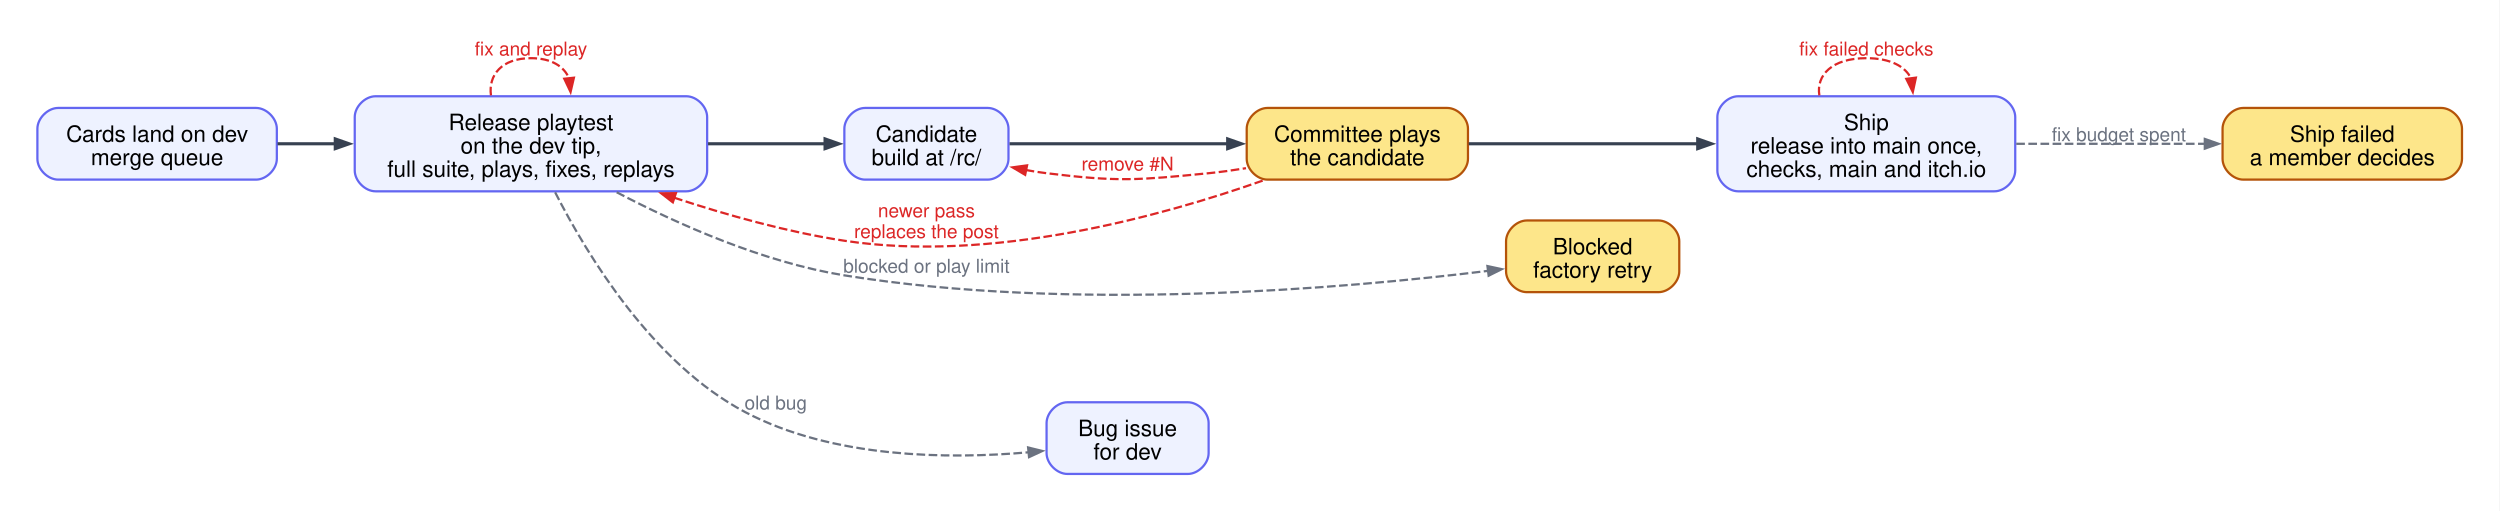
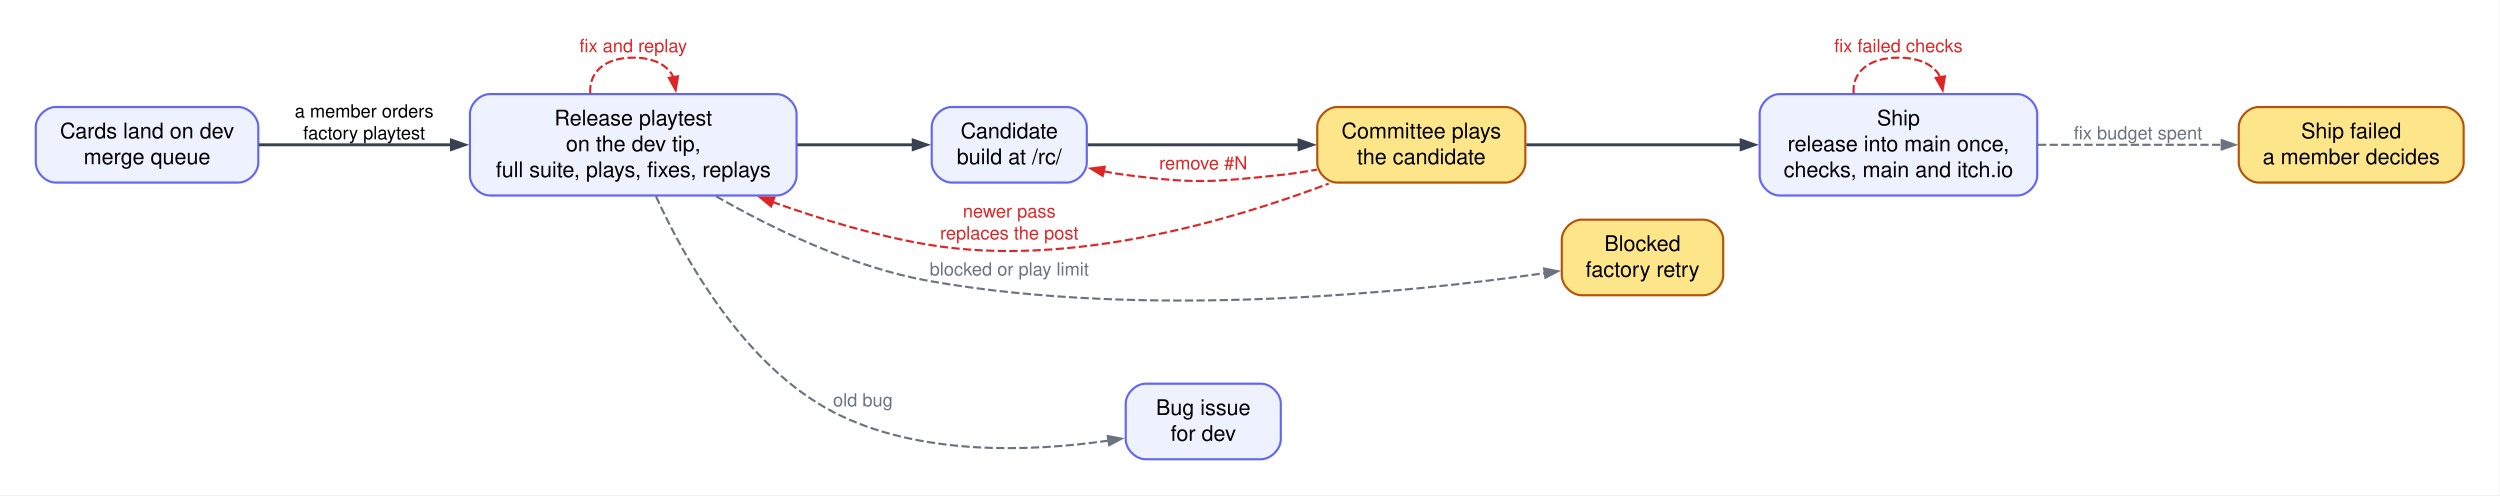
- <svg xmlns="http://www.w3.org/2000/svg" width="1444pt" height="295pt" viewBox="0.00 0.00 1444.00 295.00">
-   <g id="graph0" class="graph" transform="scale(1 1) rotate(0) translate(21.6 273.75)">
-     <polygon fill="white" stroke="none" points="-21.6,21.6 -21.6,-273.75 1422.05,-273.75 1422.05,21.6 -21.6,21.6" />
+ <svg xmlns="http://www.w3.org/2000/svg" width="1509pt" height="299pt" viewBox="0.00 0.00 1509.00 299.00">
+   <g id="graph0" class="graph" transform="scale(1 1) rotate(0) translate(21.6 277.2)">
+     <polygon fill="white" stroke="none" points="-21.6,21.6 -21.6,-277.2 1487.06,-277.2 1487.06,21.6 -21.6,21.6" />
    <g id="node1" class="node">
-       <path fill="#eef2ff" stroke="#6366f1" stroke-width="1.3" d="M126.3,-211.4C126.3,-211.4 12,-211.4 12,-211.4 6,-211.4 0,-205.4 0,-199.4 0,-199.4 0,-182 0,-182 0,-176 6,-170 12,-170 12,-170 126.3,-170 126.3,-170 132.3,-170 138.3,-176 138.3,-182 138.3,-182 138.3,-199.4 138.3,-199.4 138.3,-205.4 132.3,-211.4 126.3,-211.4" />
-       <text xml:space="preserve" text-anchor="middle" x="69.15" y="-191.85" font-family="Helvetica,sans-Serif" font-size="13.00">Cards land on dev</text>
-       <text xml:space="preserve" text-anchor="middle" x="69.15" y="-178.35" font-family="Helvetica,sans-Serif" font-size="13.00">merge queue</text>
+       <path fill="#eef2ff" stroke="#6366f1" stroke-width="1.3" d="M122.31,-212.6C122.31,-212.6 12,-212.6 12,-212.6 6,-212.6 0,-206.6 0,-200.6 0,-200.6 0,-179 0,-179 0,-173 6,-167 12,-167 12,-167 122.31,-167 122.31,-167 128.31,-167 134.31,-173 134.31,-179 134.31,-179 134.31,-200.6 134.31,-200.6 134.31,-206.6 128.31,-212.6 122.31,-212.6" />
+       <text xml:space="preserve" text-anchor="middle" x="67.16" y="-193.7" font-family="Helvetica,sans-Serif" font-size="13.00">Cards land on dev</text>
+       <text xml:space="preserve" text-anchor="middle" x="67.16" y="-178.1" font-family="Helvetica,sans-Serif" font-size="13.00">merge queue</text>
    </g>
    <g id="node2" class="node">
-       <path fill="#eef2ff" stroke="#6366f1" stroke-width="1.3" d="M374.85,-218.15C374.85,-218.15 195.3,-218.15 195.3,-218.15 189.3,-218.15 183.3,-212.15 183.3,-206.15 183.3,-206.15 183.3,-175.25 183.3,-175.25 183.3,-169.25 189.3,-163.25 195.3,-163.25 195.3,-163.25 374.85,-163.25 374.85,-163.25 380.85,-163.25 386.85,-169.25 386.85,-175.25 386.85,-175.25 386.85,-206.15 386.85,-206.15 386.85,-212.15 380.85,-218.15 374.85,-218.15" />
-       <text xml:space="preserve" text-anchor="middle" x="285.08" y="-198.6" font-family="Helvetica,sans-Serif" font-size="13.00">Release playtest</text>
-       <text xml:space="preserve" text-anchor="middle" x="285.08" y="-185.1" font-family="Helvetica,sans-Serif" font-size="13.00">on the dev tip,</text>
-       <text xml:space="preserve" text-anchor="middle" x="285.08" y="-171.6" font-family="Helvetica,sans-Serif" font-size="13.00">full suite, plays, fixes, replays</text>
+       <path fill="#eef2ff" stroke="#6366f1" stroke-width="1.3" d="M447.21,-220.4C447.21,-220.4 274.06,-220.4 274.06,-220.4 268.06,-220.4 262.06,-214.4 262.06,-208.4 262.06,-208.4 262.06,-171.2 262.06,-171.2 262.06,-165.2 268.06,-159.2 274.06,-159.2 274.06,-159.2 447.21,-159.2 447.21,-159.2 453.21,-159.2 459.21,-165.2 459.21,-171.2 459.21,-171.2 459.21,-208.4 459.21,-208.4 459.21,-214.4 453.21,-220.4 447.21,-220.4" />
+       <text xml:space="preserve" text-anchor="middle" x="360.64" y="-201.5" font-family="Helvetica,sans-Serif" font-size="13.00">Release playtest</text>
+       <text xml:space="preserve" text-anchor="middle" x="360.64" y="-185.9" font-family="Helvetica,sans-Serif" font-size="13.00">on the dev tip,</text>
+       <text xml:space="preserve" text-anchor="middle" x="360.64" y="-170.3" font-family="Helvetica,sans-Serif" font-size="13.00">full suite, plays, fixes, replays</text>
    </g>
    <g id="edge1" class="edge">
-       <path fill="none" stroke="#374151" stroke-width="1.8" d="M138.72,-190.7C149.48,-190.7 160.84,-190.7 172.27,-190.7" />
-       <polygon fill="#374151" stroke="#374151" stroke-width="1.8" points="172.05,-193.5 180.05,-190.7 172.05,-187.9 172.05,-193.5" />
+       <path fill="none" stroke="#374151" stroke-width="1.8" d="M134.66,-189.8C169.13,-189.8 212.1,-189.8 251.23,-189.8" />
+       <polygon fill="#374151" stroke="#374151" stroke-width="1.8" points="250.89,-192.6 258.89,-189.8 250.89,-187 250.89,-192.6" />
+       <text xml:space="preserve" text-anchor="middle" x="198.19" y="-206.3" font-family="Helvetica,sans-Serif" font-size="11.00">a member orders</text>
+       <text xml:space="preserve" text-anchor="middle" x="198.19" y="-193.1" font-family="Helvetica,sans-Serif" font-size="11.00">factory playtest</text>
    </g>
    <g id="edge7" class="edge">
-       <path fill="none" stroke="#dc2626" stroke-width="1.3" stroke-dasharray="5,2" d="M261.98,-218.66C260.39,-230.29 268.08,-240.15 285.08,-240.15 297.02,-240.15 304.37,-235.28 307.13,-228.34" />
-       <polygon fill="#dc2626" stroke="#dc2626" stroke-width="1.3" points="309.89,-228.87 307.96,-220.62 304.32,-228.27 309.89,-228.87" />
-       <text xml:space="preserve" text-anchor="middle" x="285.08" y="-241.7" font-family="Helvetica,sans-Serif" font-size="11.00" fill="#dc2626">fix and replay</text>
+       <path fill="none" stroke="#dc2626" stroke-width="1.3" stroke-dasharray="5,2" d="M334.72,-220.86C333.72,-232.65 342.36,-242.4 360.64,-242.4 373.48,-242.4 381.57,-237.58 384.89,-230.62" />
+       <polygon fill="#dc2626" stroke="#dc2626" stroke-width="1.3" points="387.64,-231.15 386.22,-222.8 382.12,-230.22 387.64,-231.15" />
+       <text xml:space="preserve" text-anchor="middle" x="360.64" y="-245.7" font-family="Helvetica,sans-Serif" font-size="11.00" fill="#dc2626">fix and replay</text>
    </g>
    <g id="node3" class="node">
-       <path fill="#eef2ff" stroke="#6366f1" stroke-width="1.3" d="M548.9,-211.4C548.9,-211.4 478.1,-211.4 478.1,-211.4 472.1,-211.4 466.1,-205.4 466.1,-199.4 466.1,-199.4 466.1,-182 466.1,-182 466.1,-176 472.1,-170 478.1,-170 478.1,-170 548.9,-170 548.9,-170 554.9,-170 560.9,-176 560.9,-182 560.9,-182 560.9,-199.4 560.9,-199.4 560.9,-205.4 554.9,-211.4 548.9,-211.4" />
-       <text xml:space="preserve" text-anchor="middle" x="513.5" y="-191.85" font-family="Helvetica,sans-Serif" font-size="13.00">Candidate</text>
-       <text xml:space="preserve" text-anchor="middle" x="513.5" y="-178.35" font-family="Helvetica,sans-Serif" font-size="13.00">build at /rc/</text>
+       <path fill="#eef2ff" stroke="#6366f1" stroke-width="1.3" d="M622.39,-212.6C622.39,-212.6 552.79,-212.6 552.79,-212.6 546.79,-212.6 540.79,-206.6 540.79,-200.6 540.79,-200.6 540.79,-179 540.79,-179 540.79,-173 546.79,-167 552.79,-167 552.79,-167 622.39,-167 622.39,-167 628.39,-167 634.39,-173 634.39,-179 634.39,-179 634.39,-200.6 634.39,-200.6 634.39,-206.6 628.39,-212.6 622.39,-212.6" />
+       <text xml:space="preserve" text-anchor="middle" x="587.59" y="-193.7" font-family="Helvetica,sans-Serif" font-size="13.00">Candidate</text>
+       <text xml:space="preserve" text-anchor="middle" x="587.59" y="-178.1" font-family="Helvetica,sans-Serif" font-size="13.00">build at /rc/</text>
    </g>
    <g id="edge2" class="edge">
-       <path fill="none" stroke="#374151" stroke-width="1.8" d="M387.37,-190.7C410.63,-190.7 434.57,-190.7 455.2,-190.7" />
-       <polygon fill="#374151" stroke="#374151" stroke-width="1.8" points="454.95,-193.5 462.95,-190.7 454.95,-187.9 454.95,-193.5" />
+       <path fill="none" stroke="#374151" stroke-width="1.8" d="M459.65,-189.8C483.66,-189.8 508.56,-189.8 529.88,-189.8" />
+       <polygon fill="#374151" stroke="#374151" stroke-width="1.8" points="529.63,-192.6 537.63,-189.8 529.63,-187 529.63,-192.6" />
    </g>
    <g id="node4" class="node">
-       <path fill="#fde68a" stroke="#b45309" stroke-width="1.3" d="M814.3,-211.4C814.3,-211.4 710.5,-211.4 710.5,-211.4 704.5,-211.4 698.5,-205.4 698.5,-199.4 698.5,-199.4 698.5,-182 698.5,-182 698.5,-176 704.5,-170 710.5,-170 710.5,-170 814.3,-170 814.3,-170 820.3,-170 826.3,-176 826.3,-182 826.3,-182 826.3,-199.4 826.3,-199.4 826.3,-205.4 820.3,-211.4 814.3,-211.4" />
-       <text xml:space="preserve" text-anchor="middle" x="762.4" y="-191.85" font-family="Helvetica,sans-Serif" font-size="13.00">Committee plays</text>
-       <text xml:space="preserve" text-anchor="middle" x="762.4" y="-178.35" font-family="Helvetica,sans-Serif" font-size="13.00">the candidate</text>
+       <path fill="#fde68a" stroke="#b45309" stroke-width="1.3" d="M887.1,-212.6C887.1,-212.6 785.49,-212.6 785.49,-212.6 779.49,-212.6 773.49,-206.6 773.49,-200.6 773.49,-200.6 773.49,-179 773.49,-179 773.49,-173 779.49,-167 785.49,-167 785.49,-167 887.1,-167 887.1,-167 893.1,-167 899.1,-173 899.1,-179 899.1,-179 899.1,-200.6 899.1,-200.6 899.1,-206.6 893.1,-212.6 887.1,-212.6" />
+       <text xml:space="preserve" text-anchor="middle" x="836.29" y="-193.7" font-family="Helvetica,sans-Serif" font-size="13.00">Committee plays</text>
+       <text xml:space="preserve" text-anchor="middle" x="836.29" y="-178.1" font-family="Helvetica,sans-Serif" font-size="13.00">the candidate</text>
    </g>
    <g id="edge5" class="edge">
-       <path fill="none" stroke="#dc2626" stroke-width="1.3" stroke-dasharray="5,2" d="M367.75,-159.58C398.15,-149.53 433.25,-139.69 466.1,-134.7 550.96,-121.81 648.7,-148.61 707.72,-169.41" />
-       <polygon fill="#dc2626" stroke="#dc2626" stroke-width="1.3" points="367.03,-156.87 360.34,-162.08 368.81,-162.18 367.03,-156.87" />
-       <text xml:space="preserve" text-anchor="middle" x="513.5" y="-148.25" font-family="Helvetica,sans-Serif" font-size="11.00" fill="#dc2626">newer pass</text>
-       <text xml:space="preserve" text-anchor="middle" x="513.5" y="-136.25" font-family="Helvetica,sans-Serif" font-size="11.00" fill="#dc2626">replaces the post</text>
+       <path fill="none" stroke="#dc2626" stroke-width="1.3" stroke-dasharray="5,2" d="M444.43,-155.38C473.85,-144.84 507.55,-134.65 539.3,-129.4 623.9,-115.41 721.17,-143.93 780.42,-166.36" />
+       <polygon fill="#dc2626" stroke="#dc2626" stroke-width="1.3" points="443.85,-152.61 437.29,-157.98 445.77,-157.87 443.85,-152.61" />
+       <text xml:space="preserve" text-anchor="middle" x="587.59" y="-145.9" font-family="Helvetica,sans-Serif" font-size="11.00" fill="#dc2626">newer pass</text>
+       <text xml:space="preserve" text-anchor="middle" x="587.59" y="-132.7" font-family="Helvetica,sans-Serif" font-size="11.00" fill="#dc2626">replaces the post</text>
    </g>
    <g id="node6" class="node">
-       <path fill="#fde68a" stroke="#b45309" stroke-width="1.3" d="M936.35,-146.4C936.35,-146.4 860.3,-146.4 860.3,-146.4 854.3,-146.4 848.3,-140.4 848.3,-134.4 848.3,-134.4 848.3,-117 848.3,-117 848.3,-111 854.3,-105 860.3,-105 860.3,-105 936.35,-105 936.35,-105 942.35,-105 948.35,-111 948.35,-117 948.35,-117 948.35,-134.4 948.35,-134.4 948.35,-140.4 942.35,-146.4 936.35,-146.4" />
-       <text xml:space="preserve" text-anchor="middle" x="898.33" y="-126.85" font-family="Helvetica,sans-Serif" font-size="13.00">Blocked</text>
-       <text xml:space="preserve" text-anchor="middle" x="898.33" y="-113.35" font-family="Helvetica,sans-Serif" font-size="13.00">factory retry</text>
+       <path fill="#fde68a" stroke="#b45309" stroke-width="1.3" d="M1006.52,-144.6C1006.52,-144.6 933.1,-144.6 933.1,-144.6 927.1,-144.6 921.1,-138.6 921.1,-132.6 921.1,-132.6 921.1,-111 921.1,-111 921.1,-105 927.1,-99 933.1,-99 933.1,-99 1006.52,-99 1006.52,-99 1012.52,-99 1018.52,-105 1018.52,-111 1018.52,-111 1018.52,-132.6 1018.52,-132.6 1018.52,-138.6 1012.52,-144.6 1006.52,-144.6" />
+       <text xml:space="preserve" text-anchor="middle" x="969.81" y="-125.7" font-family="Helvetica,sans-Serif" font-size="13.00">Blocked</text>
+       <text xml:space="preserve" text-anchor="middle" x="969.81" y="-110.1" font-family="Helvetica,sans-Serif" font-size="13.00">factory retry</text>
    </g>
    <g id="edge9" class="edge">
-       <path fill="none" stroke="#6b7280" stroke-width="1.3" stroke-dasharray="5,2" d="M334.59,-162.7C369.77,-144.3 419.21,-122.28 466.1,-114.7 597.53,-93.46 754.37,-107.02 837.95,-117.3" />
-       <polygon fill="#6b7280" stroke="#6b7280" stroke-width="1.3" points="837.54,-120.07 845.82,-118.29 838.24,-114.51 837.54,-120.07" />
-       <text xml:space="preserve" text-anchor="middle" x="513.5" y="-116.25" font-family="Helvetica,sans-Serif" font-size="11.00" fill="#6b7280">blocked or play limit</text>
+       <path fill="none" stroke="#6b7280" stroke-width="1.3" stroke-dasharray="5,2" d="M410.64,-158.71C445.09,-139.01 493.11,-115.76 539.3,-107.6 670.61,-84.39 827.93,-100.51 910.94,-112.36" />
+       <polygon fill="#6b7280" stroke="#6b7280" stroke-width="1.3" points="910.42,-115.11 918.74,-113.49 911.22,-109.57 910.42,-115.11" />
+       <text xml:space="preserve" text-anchor="middle" x="587.59" y="-110.9" font-family="Helvetica,sans-Serif" font-size="11.00" fill="#6b7280">blocked or play limit</text>
    </g>
    <g id="node7" class="node">
-       <path fill="#eef2ff" stroke="#6366f1" stroke-width="1.3" d="M664.5,-41.4C664.5,-41.4 594.9,-41.4 594.9,-41.4 588.9,-41.4 582.9,-35.4 582.9,-29.4 582.9,-29.4 582.9,-12 582.9,-12 582.9,-6 588.9,0 594.9,0 594.9,0 664.5,0 664.5,0 670.5,0 676.5,-6 676.5,-12 676.5,-12 676.5,-29.4 676.5,-29.4 676.5,-35.4 670.5,-41.4 664.5,-41.4" />
-       <text xml:space="preserve" text-anchor="middle" x="629.7" y="-21.85" font-family="Helvetica,sans-Serif" font-size="13.00">Bug issue</text>
-       <text xml:space="preserve" text-anchor="middle" x="629.7" y="-8.35" font-family="Helvetica,sans-Serif" font-size="13.00">for dev</text>
+       <path fill="#eef2ff" stroke="#6366f1" stroke-width="1.3" d="M739.49,-45.6C739.49,-45.6 669.89,-45.6 669.89,-45.6 663.89,-45.6 657.89,-39.6 657.89,-33.6 657.89,-33.6 657.89,-12 657.89,-12 657.89,-6 663.89,0 669.89,0 669.89,0 739.49,0 739.49,0 745.49,0 751.49,-6 751.49,-12 751.49,-12 751.49,-33.6 751.49,-33.6 751.49,-39.6 745.49,-45.6 739.49,-45.6" />
+       <text xml:space="preserve" text-anchor="middle" x="704.69" y="-26.7" font-family="Helvetica,sans-Serif" font-size="13.00">Bug issue</text>
+       <text xml:space="preserve" text-anchor="middle" x="704.69" y="-11.1" font-family="Helvetica,sans-Serif" font-size="13.00">for dev</text>
    </g>
    <g id="edge10" class="edge">
-       <path fill="none" stroke="#6b7280" stroke-width="1.3" stroke-dasharray="5,2" d="M299.05,-162.68C317.62,-126.19 355.54,-63.76 408.85,-35.7 459.47,-9.06 525.96,-8.42 572.51,-12.5" />
-       <polygon fill="#6b7280" stroke="#6b7280" stroke-width="1.3" points="572.23,-15.28 580.47,-13.27 572.78,-9.71 572.23,-15.28" />
-       <text xml:space="preserve" text-anchor="middle" x="426.48" y="-37.25" font-family="Helvetica,sans-Serif" font-size="11.00" fill="#6b7280">old bug</text>
+       <path fill="none" stroke="#6b7280" stroke-width="1.3" stroke-dasharray="5,2" d="M374.32,-158.72C391.92,-120.24 427.72,-56.4 481.21,-28.6 532.74,-1.82 600.46,-4.48 647.59,-11.25" />
+       <polygon fill="#6b7280" stroke="#6b7280" stroke-width="1.3" points="647.04,-14 655.37,-12.45 647.89,-8.47 647.04,-14" />
+       <text xml:space="preserve" text-anchor="middle" x="499.25" y="-31.9" font-family="Helvetica,sans-Serif" font-size="11.00" fill="#6b7280">old bug</text>
    </g>
    <g id="edge3" class="edge">
-       <path fill="none" stroke="#374151" stroke-width="1.8" d="M561.52,-190.7C597.17,-190.7 646.85,-190.7 687.76,-190.7" />
-       <polygon fill="#374151" stroke="#374151" stroke-width="1.8" points="687.5,-193.5 695.5,-190.7 687.5,-187.9 687.5,-193.5" />
+       <path fill="none" stroke="#374151" stroke-width="1.8" d="M635,-189.8C670.95,-189.8 721.42,-189.8 762.7,-189.8" />
+       <polygon fill="#374151" stroke="#374151" stroke-width="1.8" points="762.54,-192.6 770.54,-189.8 762.54,-187 762.54,-192.6" />
    </g>
    <g id="edge6" class="edge">
-       <path fill="none" stroke="#dc2626" stroke-width="1.3" stroke-dasharray="5,2" d="M570.8,-175.57C574.87,-174.82 578.94,-174.19 582.9,-173.7 624.19,-168.65 635.1,-169.6 676.5,-173.7 683.53,-174.4 690.84,-175.41 698.09,-176.6" />
-       <polygon fill="#dc2626" stroke="#dc2626" stroke-width="1.3" points="570.54,-172.76 563.24,-177.08 571.64,-178.25 570.54,-172.76" />
-       <text xml:space="preserve" text-anchor="middle" x="629.7" y="-175.25" font-family="Helvetica,sans-Serif" font-size="11.00" fill="#dc2626">remove #N</text>
+       <path fill="none" stroke="#dc2626" stroke-width="1.3" stroke-dasharray="5,2" d="M644.6,-173.79C649.07,-172.91 653.54,-172.16 657.89,-171.6 699.15,-166.27 710.13,-167.16 751.49,-171.6 758.6,-172.36 765.98,-173.48 773.3,-174.79" />
+       <polygon fill="#dc2626" stroke="#dc2626" stroke-width="1.3" points="644.01,-171.06 636.79,-175.48 645.2,-176.53 644.01,-171.06" />
+       <text xml:space="preserve" text-anchor="middle" x="704.69" y="-174.9" font-family="Helvetica,sans-Serif" font-size="11.00" fill="#dc2626">remove #N</text>
    </g>
    <g id="node5" class="node">
-       <path fill="#eef2ff" stroke="#6366f1" stroke-width="1.3" d="M1130.4,-218.15C1130.4,-218.15 982.35,-218.15 982.35,-218.15 976.35,-218.15 970.35,-212.15 970.35,-206.15 970.35,-206.15 970.35,-175.25 970.35,-175.25 970.35,-169.25 976.35,-163.25 982.35,-163.25 982.35,-163.25 1130.4,-163.25 1130.4,-163.25 1136.4,-163.25 1142.4,-169.25 1142.4,-175.25 1142.4,-175.25 1142.4,-206.15 1142.4,-206.15 1142.4,-212.15 1136.4,-218.15 1130.4,-218.15" />
-       <text xml:space="preserve" text-anchor="middle" x="1056.38" y="-198.6" font-family="Helvetica,sans-Serif" font-size="13.00">Ship</text>
-       <text xml:space="preserve" text-anchor="middle" x="1056.38" y="-185.1" font-family="Helvetica,sans-Serif" font-size="13.00">release into main once,</text>
-       <text xml:space="preserve" text-anchor="middle" x="1056.38" y="-171.6" font-family="Helvetica,sans-Serif" font-size="13.00">checks, main and itch.io</text>
+       <path fill="#eef2ff" stroke="#6366f1" stroke-width="1.3" d="M1196.06,-220.4C1196.06,-220.4 1052.52,-220.4 1052.52,-220.4 1046.52,-220.4 1040.52,-214.4 1040.52,-208.4 1040.52,-208.4 1040.52,-171.2 1040.52,-171.2 1040.52,-165.2 1046.52,-159.2 1052.52,-159.2 1052.52,-159.2 1196.06,-159.2 1196.06,-159.2 1202.06,-159.2 1208.06,-165.2 1208.06,-171.2 1208.06,-171.2 1208.06,-208.4 1208.06,-208.4 1208.06,-214.4 1202.06,-220.4 1196.06,-220.4" />
+       <text xml:space="preserve" text-anchor="middle" x="1124.29" y="-201.5" font-family="Helvetica,sans-Serif" font-size="13.00">Ship</text>
+       <text xml:space="preserve" text-anchor="middle" x="1124.29" y="-185.9" font-family="Helvetica,sans-Serif" font-size="13.00">release into main once,</text>
+       <text xml:space="preserve" text-anchor="middle" x="1124.29" y="-170.3" font-family="Helvetica,sans-Serif" font-size="13.00">checks, main and itch.io</text>
    </g>
    <g id="edge4" class="edge">
-       <path fill="none" stroke="#374151" stroke-width="1.8" d="M826.75,-190.7C865.41,-190.7 915.6,-190.7 959.1,-190.7" />
-       <polygon fill="#374151" stroke="#374151" stroke-width="1.8" points="958.99,-193.5 966.99,-190.7 958.99,-187.9 958.99,-193.5" />
+       <path fill="none" stroke="#374151" stroke-width="1.8" d="M899.7,-189.8C937.66,-189.8 986.86,-189.8 1029.44,-189.8" />
+       <polygon fill="#374151" stroke="#374151" stroke-width="1.8" points="1029.39,-192.6 1037.39,-189.8 1029.39,-187 1029.39,-192.6" />
    </g>
    <g id="edge8" class="edge">
-       <path fill="none" stroke="#dc2626" stroke-width="1.3" stroke-dasharray="5,2" d="M1029.26,-218.66C1027.39,-230.29 1036.43,-240.15 1056.38,-240.15 1070.4,-240.15 1079.03,-235.28 1082.27,-228.34" />
-       <polygon fill="#dc2626" stroke="#dc2626" stroke-width="1.3" points="1085.02,-228.9 1083.24,-220.61 1079.47,-228.2 1085.02,-228.9" />
-       <text xml:space="preserve" text-anchor="middle" x="1056.38" y="-241.7" font-family="Helvetica,sans-Serif" font-size="11.00" fill="#dc2626">fix failed checks</text>
+       <path fill="none" stroke="#dc2626" stroke-width="1.3" stroke-dasharray="5,2" d="M1097.26,-220.86C1096.22,-232.65 1105.23,-242.4 1124.29,-242.4 1137.69,-242.4 1146.13,-237.58 1149.59,-230.62" />
+       <polygon fill="#dc2626" stroke="#dc2626" stroke-width="1.3" points="1152.34,-231.16 1150.98,-222.8 1146.83,-230.18 1152.34,-231.16" />
+       <text xml:space="preserve" text-anchor="middle" x="1124.29" y="-245.7" font-family="Helvetica,sans-Serif" font-size="11.00" fill="#dc2626">fix failed checks</text>
    </g>
    <g id="node8" class="node">
-       <path fill="#fde68a" stroke="#b45309" stroke-width="1.3" d="M1388.45,-211.4C1388.45,-211.4 1274.15,-211.4 1274.15,-211.4 1268.15,-211.4 1262.15,-205.4 1262.15,-199.4 1262.15,-199.4 1262.15,-182 1262.15,-182 1262.15,-176 1268.15,-170 1274.15,-170 1274.15,-170 1388.45,-170 1388.45,-170 1394.45,-170 1400.45,-176 1400.45,-182 1400.45,-182 1400.45,-199.4 1400.45,-199.4 1400.45,-205.4 1394.45,-211.4 1388.45,-211.4" />
-       <text xml:space="preserve" text-anchor="middle" x="1331.3" y="-191.85" font-family="Helvetica,sans-Serif" font-size="13.00">Ship failed</text>
-       <text xml:space="preserve" text-anchor="middle" x="1331.3" y="-178.35" font-family="Helvetica,sans-Serif" font-size="13.00">a member decides</text>
+       <path fill="#fde68a" stroke="#b45309" stroke-width="1.3" d="M1453.46,-212.6C1453.46,-212.6 1341.72,-212.6 1341.72,-212.6 1335.72,-212.6 1329.72,-206.6 1329.72,-200.6 1329.72,-200.6 1329.72,-179 1329.72,-179 1329.72,-173 1335.72,-167 1341.72,-167 1341.72,-167 1453.46,-167 1453.46,-167 1459.46,-167 1465.46,-173 1465.46,-179 1465.46,-179 1465.46,-200.6 1465.46,-200.6 1465.46,-206.6 1459.46,-212.6 1453.46,-212.6" />
+       <text xml:space="preserve" text-anchor="middle" x="1397.59" y="-193.7" font-family="Helvetica,sans-Serif" font-size="13.00">Ship failed</text>
+       <text xml:space="preserve" text-anchor="middle" x="1397.59" y="-178.1" font-family="Helvetica,sans-Serif" font-size="13.00">a member decides</text>
    </g>
    <g id="edge11" class="edge">
-       <path fill="none" stroke="#6b7280" stroke-width="1.3" stroke-dasharray="5,2" d="M1142.98,-190.7C1177.84,-190.7 1217.87,-190.7 1251.95,-190.7" />
-       <polygon fill="#6b7280" stroke="#6b7280" stroke-width="1.3" points="1251.89,-193.5 1259.89,-190.7 1251.89,-187.9 1251.89,-193.5" />
-       <text xml:space="preserve" text-anchor="middle" x="1202.28" y="-192.25" font-family="Helvetica,sans-Serif" font-size="11.00" fill="#6b7280">fix budget spent</text>
+       <path fill="none" stroke="#6b7280" stroke-width="1.3" stroke-dasharray="5,2" d="M1208.53,-189.8C1243.99,-189.8 1285.08,-189.8 1319.8,-189.8" />
+       <polygon fill="#6b7280" stroke="#6b7280" stroke-width="1.3" points="1319.44,-192.6 1327.44,-189.8 1319.44,-187 1319.44,-192.6" />
+       <text xml:space="preserve" text-anchor="middle" x="1268.89" y="-193.1" font-family="Helvetica,sans-Serif" font-size="11.00" fill="#6b7280">fix budget spent</text>
    </g>
  </g>
</svg>
